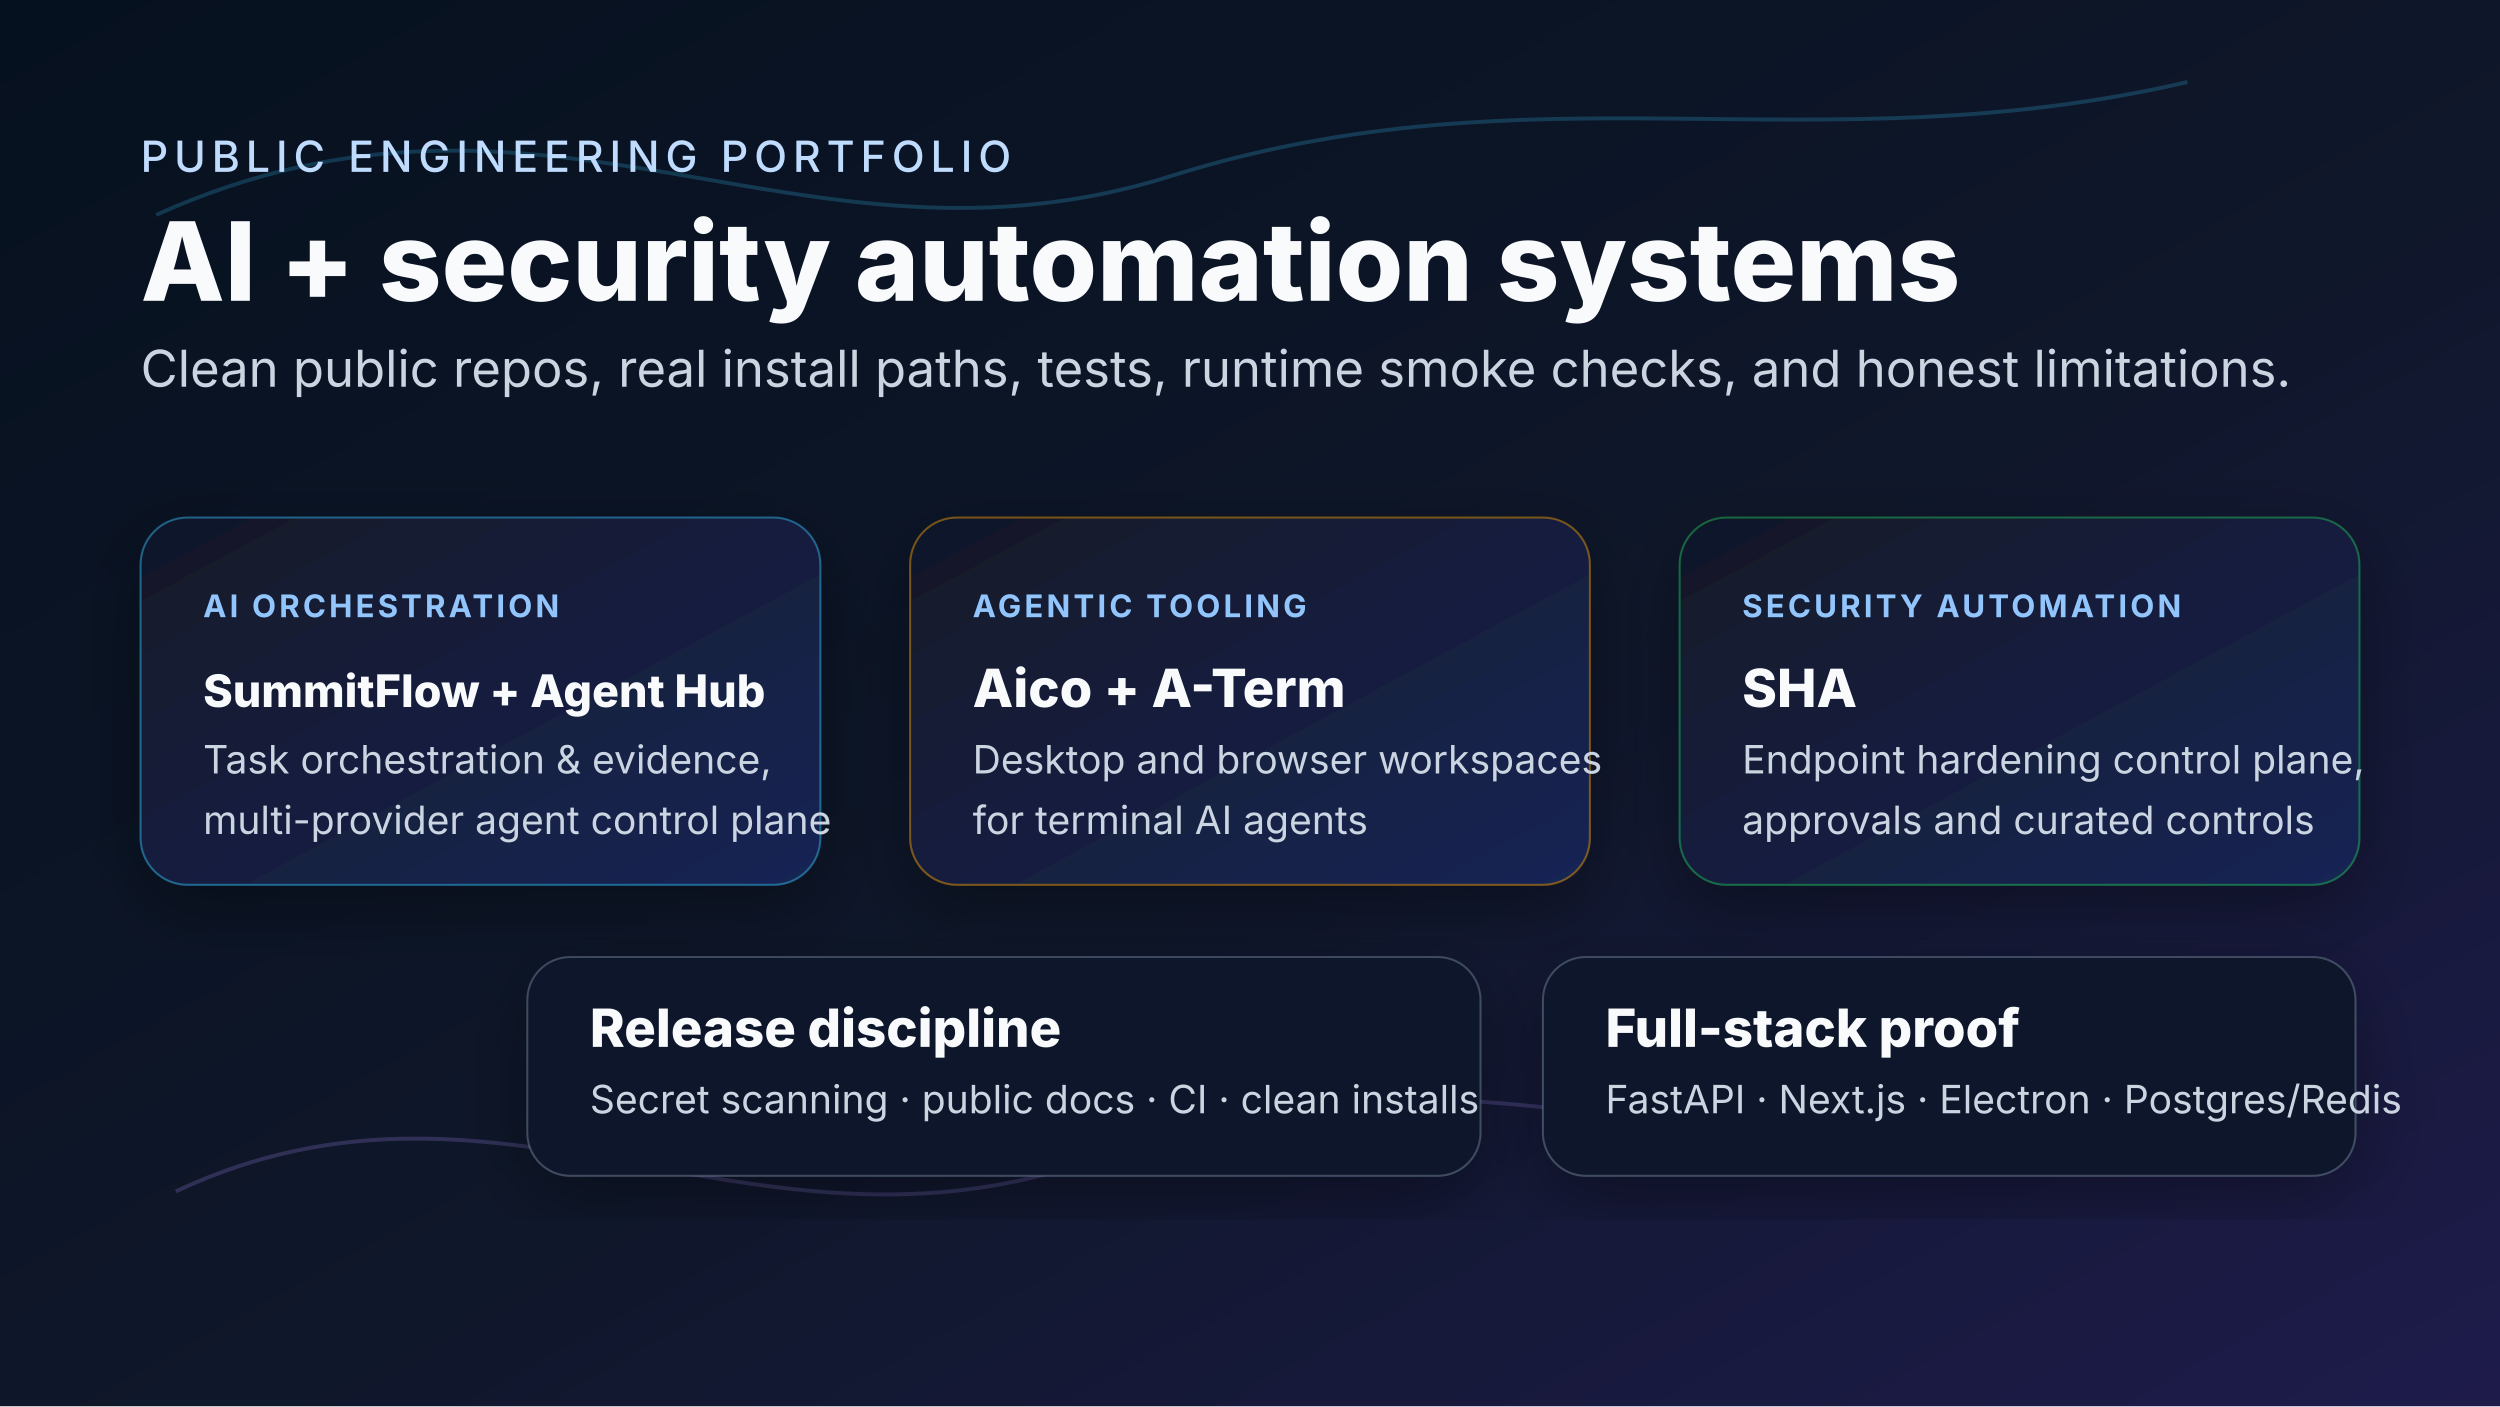
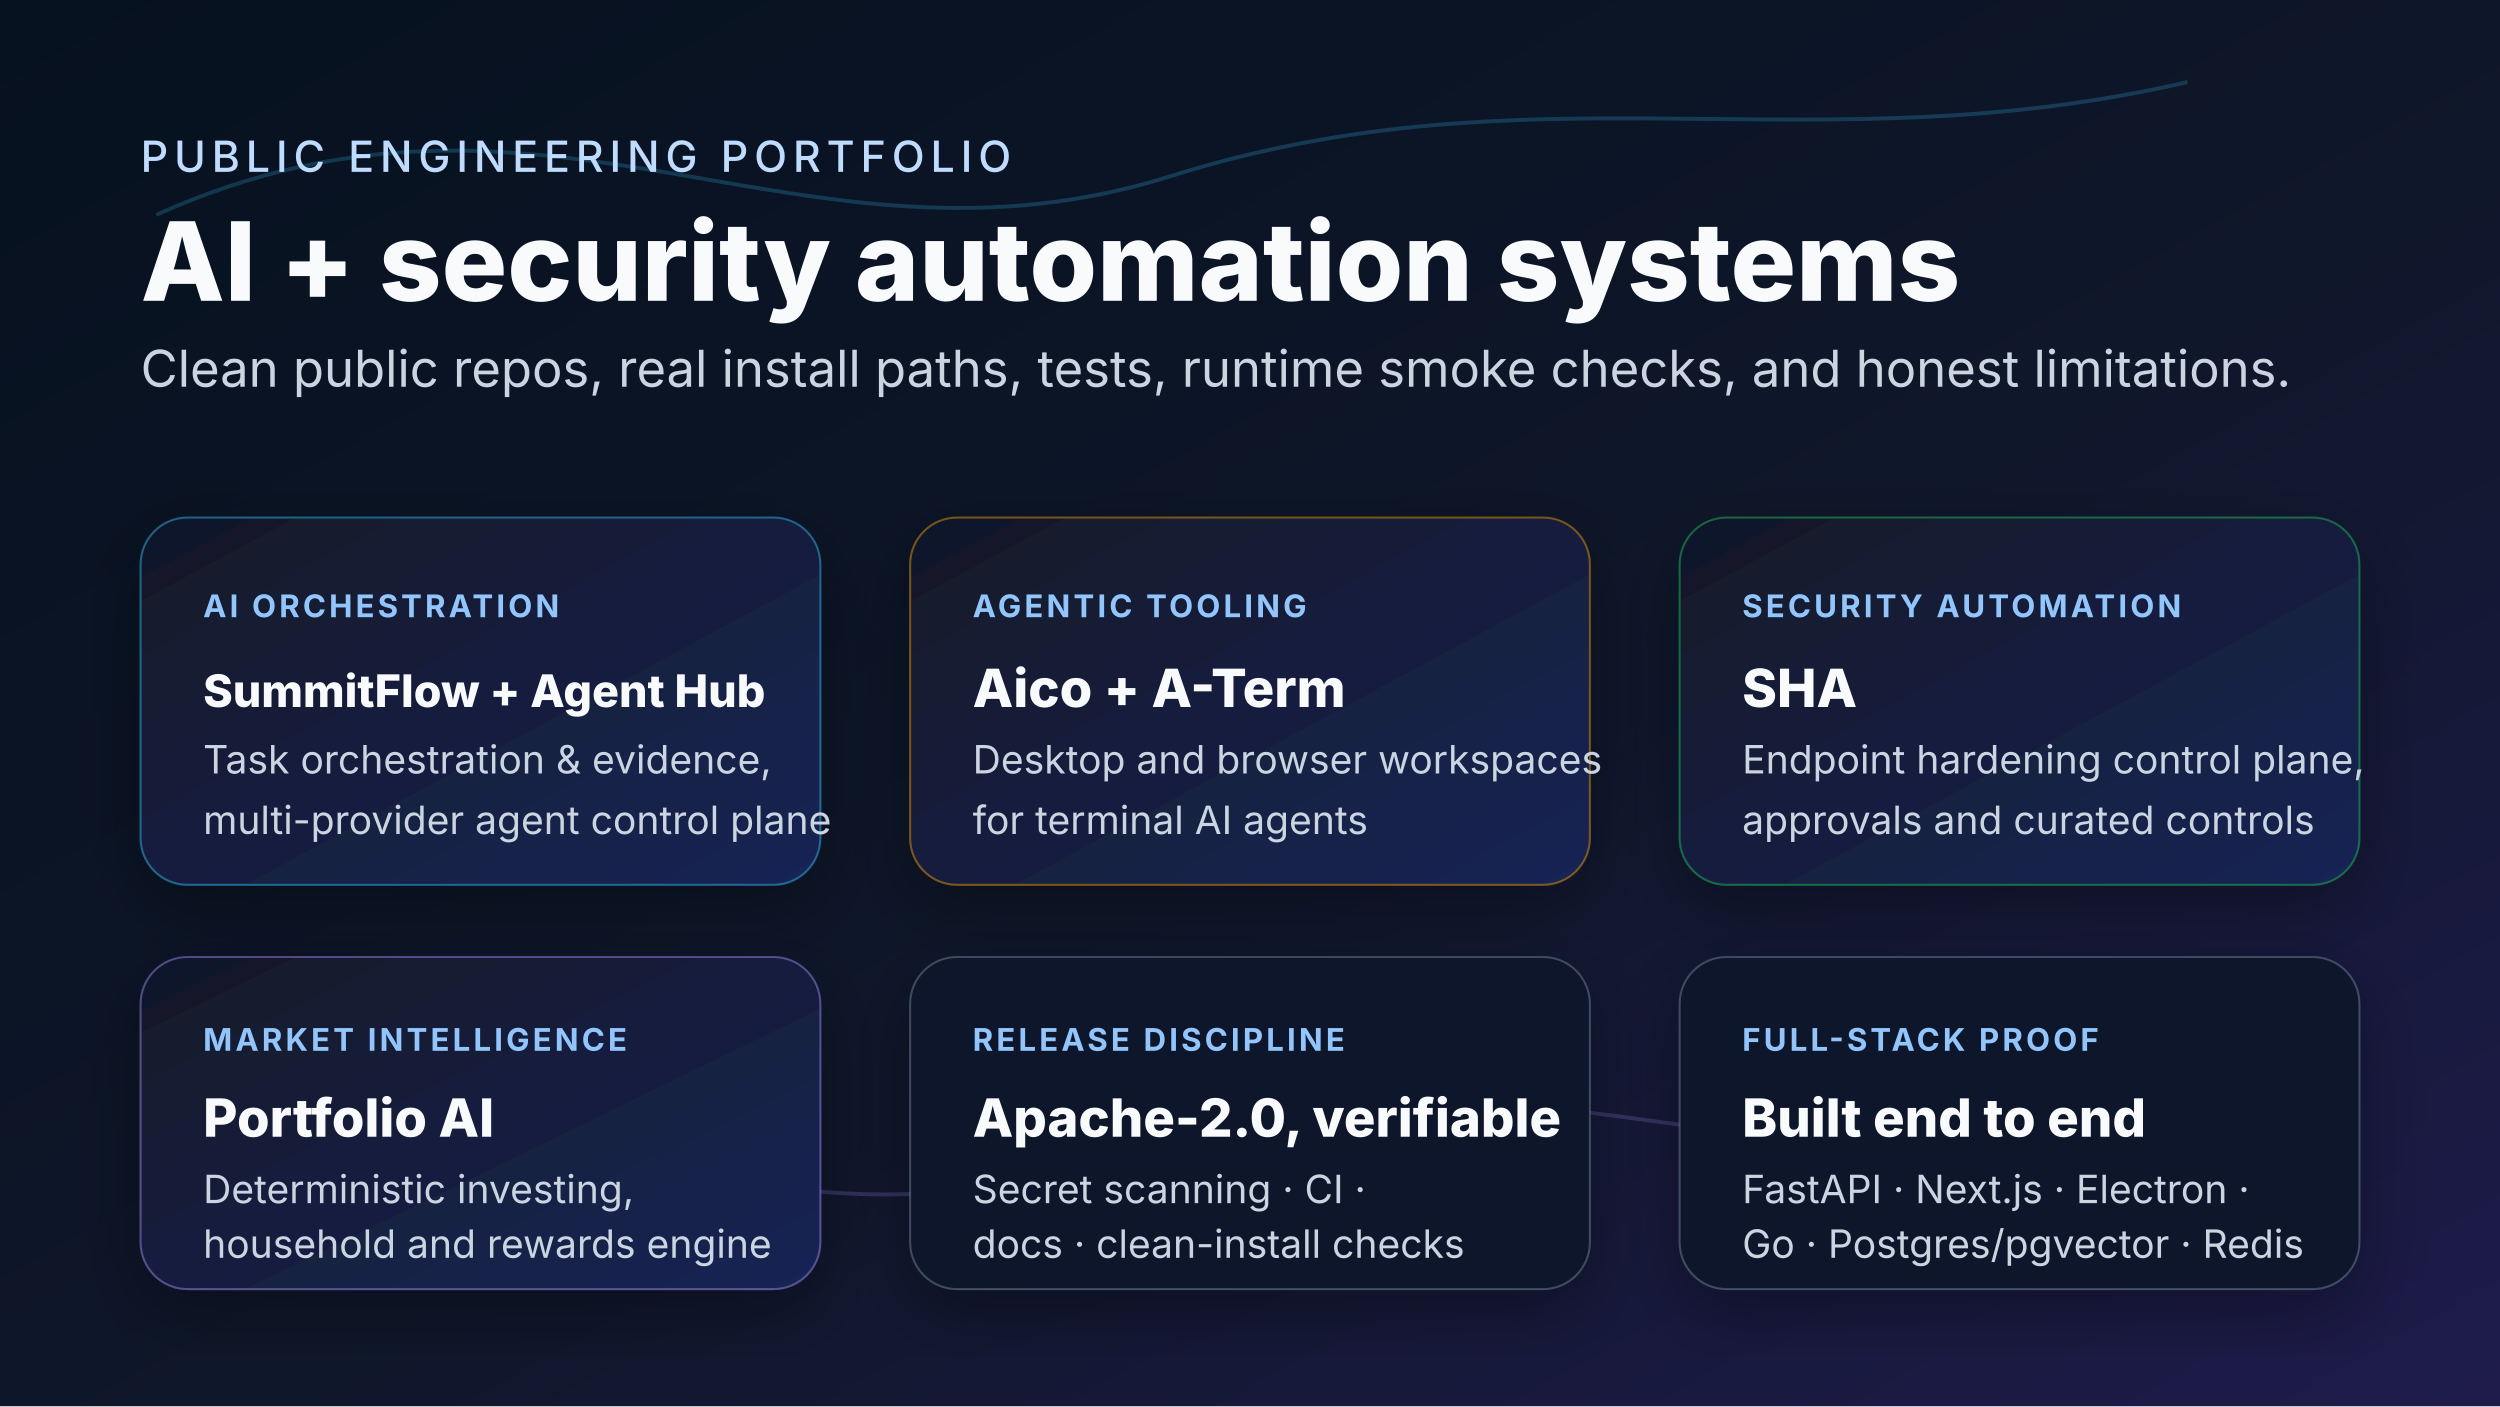
<svg xmlns="http://www.w3.org/2000/svg" width="1280" height="720" viewBox="0 0 1280 720" role="img" aria-labelledby="title desc">
  <defs>
    <linearGradient id="bg" x1="0" y1="0" x2="1" y2="1">
      <stop offset="0" stop-color="#06111f" />
      <stop offset="0.55" stop-color="#0f172a" />
      <stop offset="1" stop-color="#1e1b4b" />
    </linearGradient>
    <linearGradient id="card" x1="0" y1="0" x2="1" y2="1">
      <stop offset="0" stop-color="#111827" />
      <stop offset="1" stop-color="#172554" />
    </linearGradient>
    <filter id="shadow" x="-20%" y="-20%" width="140%" height="140%">
      <feDropShadow dx="0" dy="12" stdDeviation="18" flood-color="#000000" flood-opacity="0.35" />
    </filter>
    <style>
      .small { font: 500 22px Inter, Arial, sans-serif; fill: #bfdbfe; letter-spacing: 3px; }
      .title { font: 800 56px Inter, Arial, sans-serif; fill: #f8fafc; }
      .sub { font: 400 26px Inter, Arial, sans-serif; fill: #cbd5e1; }
      .card-title { font: 800 27px Inter, Arial, sans-serif; fill: #f8fafc; }
      .card-text { font: 400 20px Inter, Arial, sans-serif; fill: #cbd5e1; }
      .tag { font: 700 16px Inter, Arial, sans-serif; fill: #93c5fd; letter-spacing: 1.6px; }
    </style>
  </defs>
  <rect width="1280" height="720" fill="url(#bg)" />
  <path d="M80 110 C280 20 410 150 600 90 C785 32 930 86 1120 42" fill="none" stroke="#38bdf8" stroke-width="2" opacity="0.22" />
  <path d="M90 610 C260 530 390 660 570 590 C780 510 920 640 1160 560" fill="none" stroke="#a78bfa" stroke-width="2" opacity="0.22" />
  <text x="72" y="88" class="small">PUBLIC ENGINEERING PORTFOLIO</text>
  <text x="72" y="154" class="title">AI + security automation systems</text>
  <text x="72" y="198" class="sub">Clean public repos, real install paths, tests, runtime smoke checks, and honest limitations.</text>
  <g filter="url(#shadow)">
    <rect x="72" y="265" width="348" height="188" rx="24" fill="url(#card)" stroke="#38bdf8" stroke-opacity="0.45" />
    <text x="104" y="316" class="tag">AI ORCHESTRATION</text>
    <text x="104" y="362" class="card-title" style="font-size:23px">SummitFlow + Agent Hub</text>
    <text x="104" y="396" class="card-text">Task orchestration &amp; evidence,</text>
    <text x="104" y="427" class="card-text">multi-provider agent control plane</text>
  </g>
  <g filter="url(#shadow)">
    <rect x="466" y="265" width="348" height="188" rx="24" fill="url(#card)" stroke="#f59e0b" stroke-opacity="0.45" />
    <text x="498" y="316" class="tag">AGENTIC TOOLING</text>
    <text x="498" y="362" class="card-title">Aico + A-Term</text>
    <text x="498" y="396" class="card-text">Desktop and browser workspaces</text>
    <text x="498" y="427" class="card-text">for terminal AI agents</text>
  </g>
  <g filter="url(#shadow)">
    <rect x="860" y="265" width="348" height="188" rx="24" fill="url(#card)" stroke="#22c55e" stroke-opacity="0.45" />
    <text x="892" y="316" class="tag">SECURITY AUTOMATION</text>
    <text x="892" y="362" class="card-title">SHA</text>
    <text x="892" y="396" class="card-text">Endpoint hardening control plane,</text>
    <text x="892" y="427" class="card-text">approvals and curated controls</text>
  </g>
  <g filter="url(#shadow)">
-     <rect x="270" y="490" width="488" height="112" rx="22" fill="#0f172a" stroke="#64748b" stroke-opacity="0.55" />
-     <text x="302" y="536" class="card-title">Release discipline</text>
-     <text x="302" y="570" class="card-text">Secret scanning · public docs · CI · clean installs</text>
+     <rect x="72" y="490" width="348" height="170" rx="24" fill="url(#card)" stroke="#a78bfa" stroke-opacity="0.45" />
+     <text x="104" y="538" class="tag">MARKET INTELLIGENCE</text>
+     <text x="104" y="582" class="card-title">Portfolio AI</text>
+     <text x="104" y="616" class="card-text">Deterministic investing,</text>
+     <text x="104" y="644" class="card-text">household and rewards engine</text>
  </g>
  <g filter="url(#shadow)">
-     <rect x="790" y="490" width="416" height="112" rx="22" fill="#0f172a" stroke="#64748b" stroke-opacity="0.55" />
-     <text x="822" y="536" class="card-title">Full-stack proof</text>
-     <text x="822" y="570" class="card-text">FastAPI · Next.js · Electron · Postgres/Redis</text>
+     <rect x="466" y="490" width="348" height="170" rx="24" fill="#0f172a" stroke="#64748b" stroke-opacity="0.55" />
+     <text x="498" y="538" class="tag">RELEASE DISCIPLINE</text>
+     <text x="498" y="582" class="card-title">Apache-2.0, verifiable</text>
+     <text x="498" y="616" class="card-text">Secret scanning · CI ·</text>
+     <text x="498" y="644" class="card-text">docs · clean-install checks</text>
+   </g>
+   <g filter="url(#shadow)">
+     <rect x="860" y="490" width="348" height="170" rx="24" fill="#0f172a" stroke="#64748b" stroke-opacity="0.55" />
+     <text x="892" y="538" class="tag">FULL-STACK PROOF</text>
+     <text x="892" y="582" class="card-title">Built end to end</text>
+     <text x="892" y="616" class="card-text">FastAPI · Next.js · Electron ·</text>
+     <text x="892" y="644" class="card-text">Go · Postgres/pgvector · Redis</text>
  </g>
</svg>
